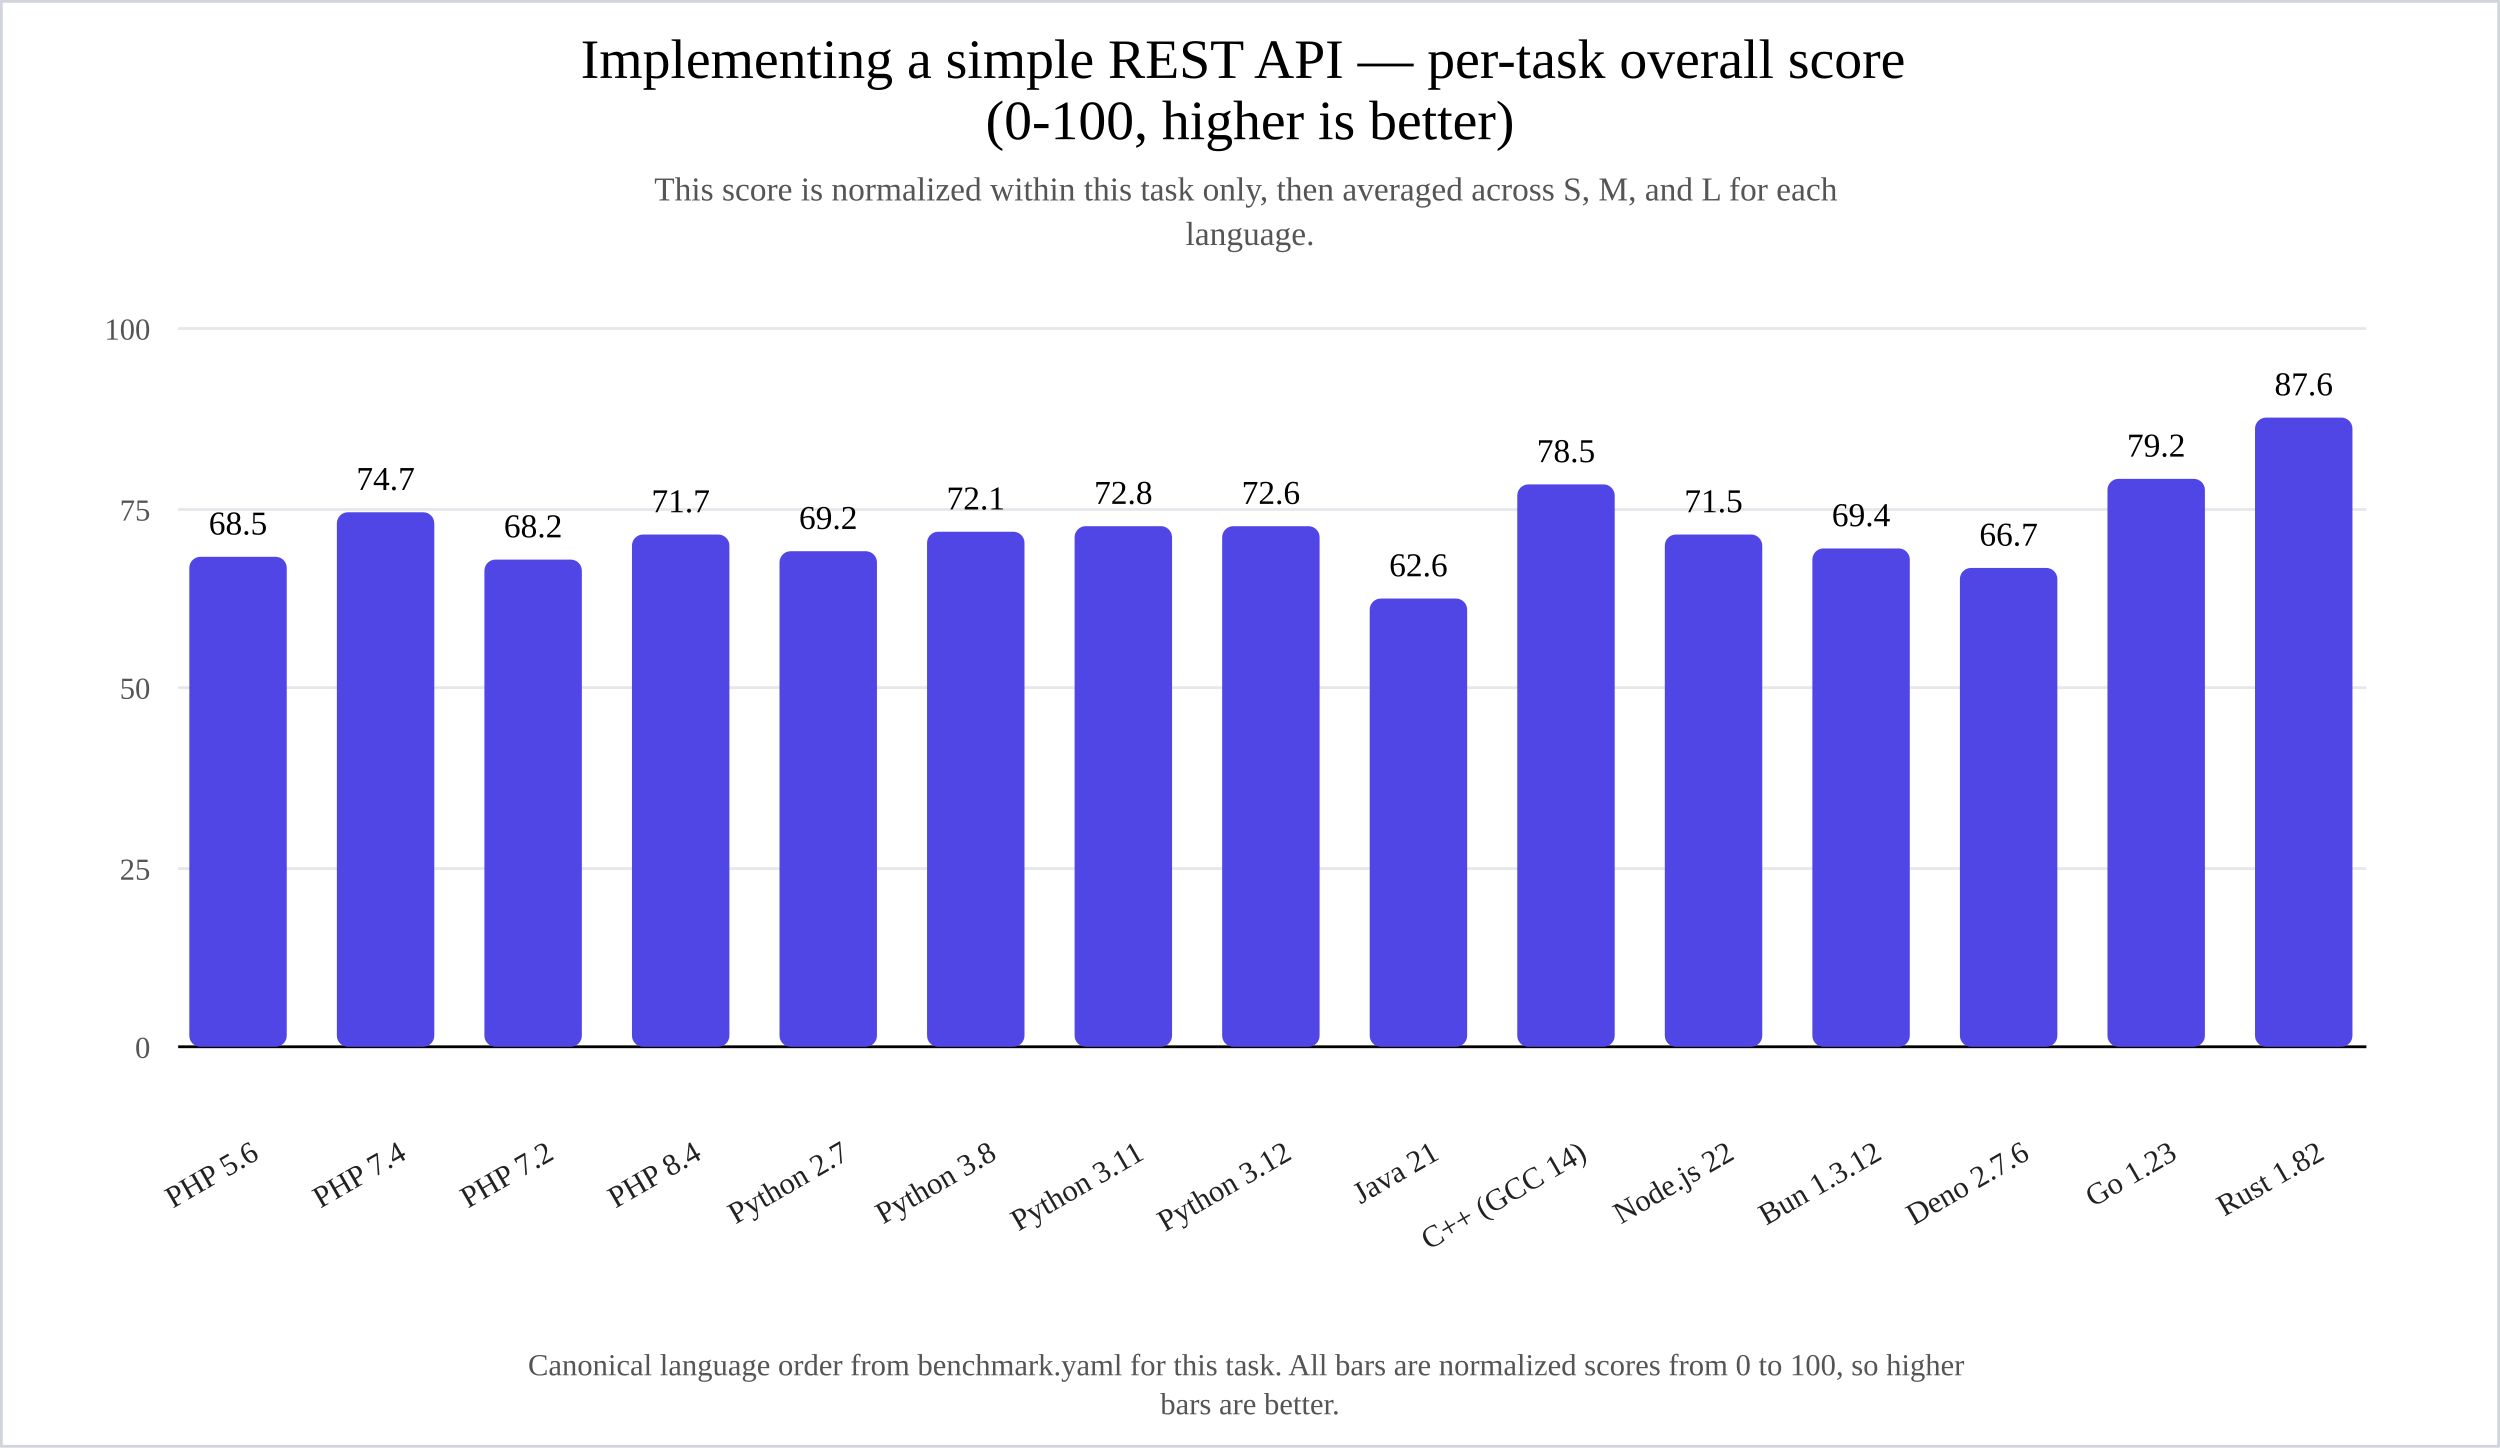
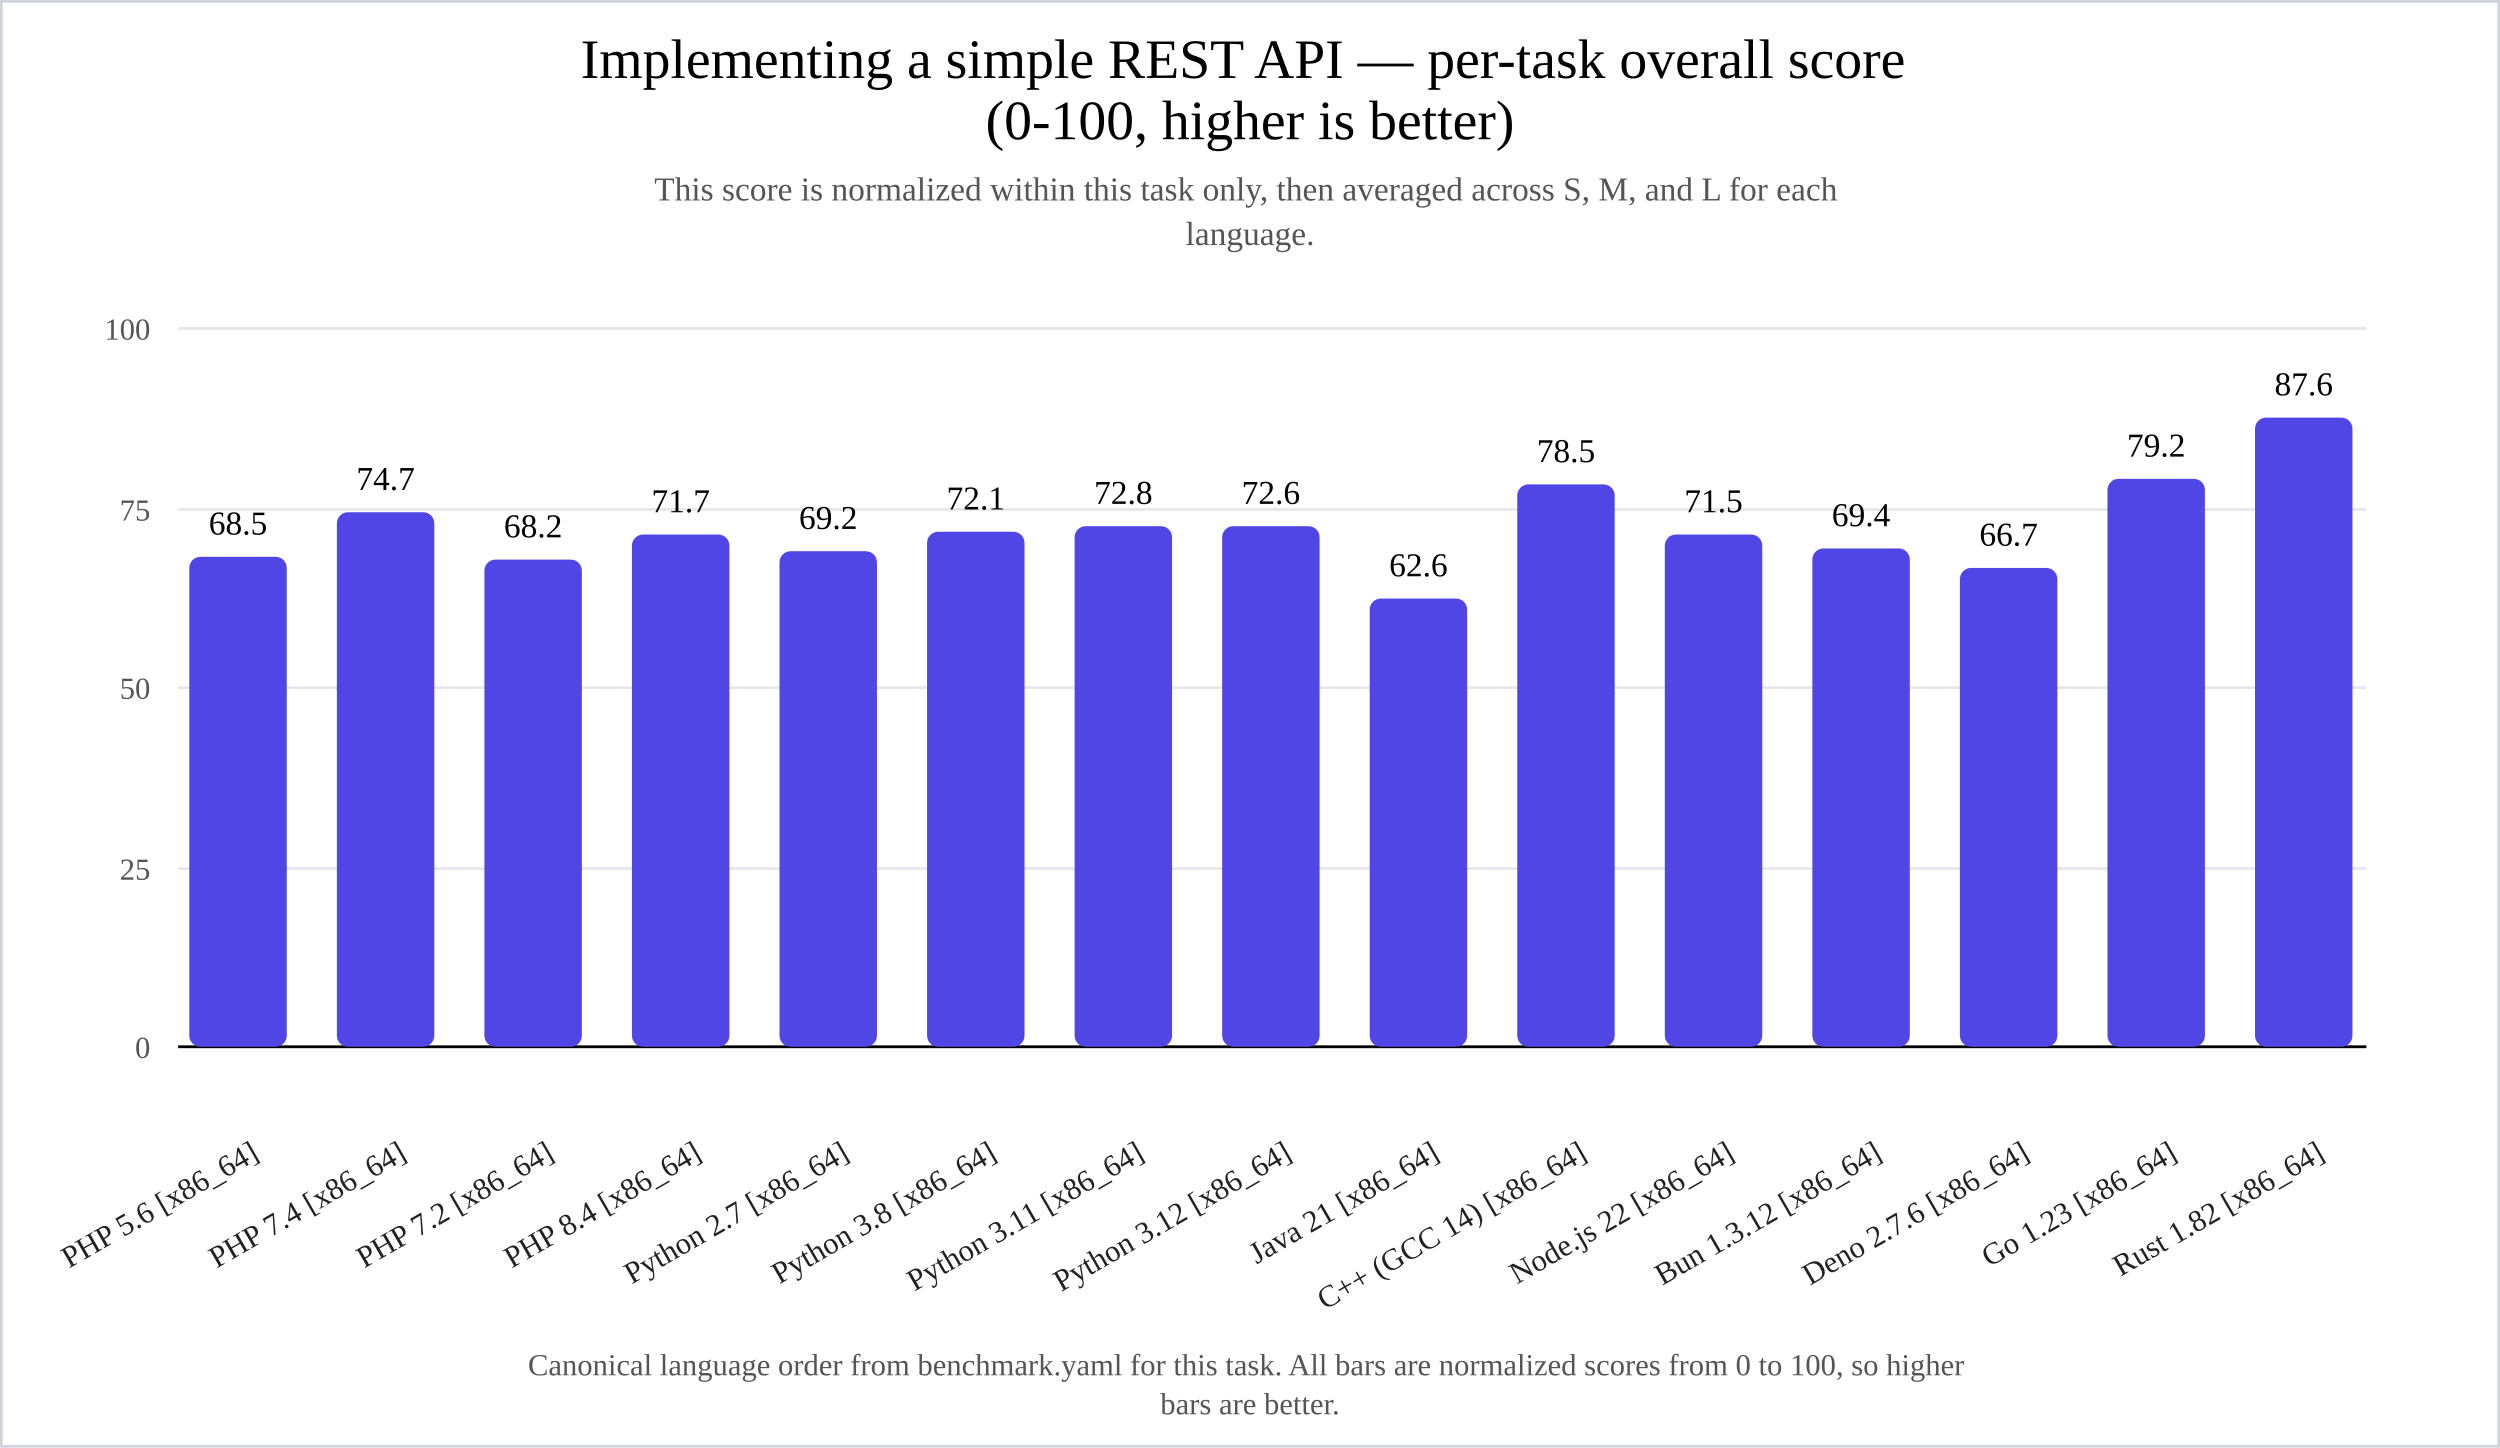
<svg xmlns="http://www.w3.org/2000/svg" width="898" height="520" viewBox="0 0 898 520">
  <rect x="0" y="0" width="898" height="520" fill="#ffffff" />
  <rect x="0.5" y="0.5" width="897" height="519" fill="none" stroke="#d1d5db" />
  <text x="449.0" y="28" text-anchor="middle" font-size="20" fill="#000">
    <tspan x="449.0" dy="0">Implementing a simple REST API — per-task overall score</tspan>
    <tspan x="449.0" dy="22">(0-100, higher is better)</tspan>
  </text>
  <text x="449.0" y="72" text-anchor="middle" font-size="12" fill="#555">
    <tspan x="449.0" dy="0">This score is normalized within this task only, then averaged across S, M, and L for each</tspan>
    <tspan x="449.0" dy="16">language.</tspan>
  </text>
  <line x1="64" y1="376" x2="850" y2="376" stroke="#e5e7eb" stroke-width="1" />
  <text x="54" y="380" text-anchor="end" font-size="11" fill="#555">0</text>
  <line x1="64" y1="312" x2="850" y2="312" stroke="#e5e7eb" stroke-width="1" />
  <text x="54" y="316" text-anchor="end" font-size="11" fill="#555">25</text>
  <line x1="64" y1="247" x2="850" y2="247" stroke="#e5e7eb" stroke-width="1" />
  <text x="54" y="251" text-anchor="end" font-size="11" fill="#555">50</text>
  <line x1="64" y1="183" x2="850" y2="183" stroke="#e5e7eb" stroke-width="1" />
  <text x="54" y="187" text-anchor="end" font-size="11" fill="#555">75</text>
  <line x1="64" y1="118" x2="850" y2="118" stroke="#e5e7eb" stroke-width="1" />
  <text x="54" y="122" text-anchor="end" font-size="11" fill="#555">100</text>
  <line x1="64" y1="376" x2="850" y2="376" stroke="black" />
  <rect x="68" y="200" width="35" height="176" rx="4" fill="#4f46e5" />
-   <text x="93.5" y="416" transform="rotate(-30 93.5 416)" text-anchor="end" font-size="11" fill="#222">PHP 5.6</text>
+   <text x="93.5" y="416" transform="rotate(-30 93.5 416)" text-anchor="end" font-size="11" fill="#222">PHP 5.6 [x86_64]</text>
  <text x="85.5" y="192" text-anchor="middle" font-size="12">68.5</text>
  <rect x="121" y="184" width="35" height="192" rx="4" fill="#4f46e5" />
-   <text x="146.5" y="416" transform="rotate(-30 146.5 416)" text-anchor="end" font-size="11" fill="#222">PHP 7.4</text>
+   <text x="146.5" y="416" transform="rotate(-30 146.5 416)" text-anchor="end" font-size="11" fill="#222">PHP 7.4 [x86_64]</text>
  <text x="138.5" y="176" text-anchor="middle" font-size="12">74.7</text>
  <rect x="174" y="201" width="35" height="175" rx="4" fill="#4f46e5" />
-   <text x="199.5" y="416" transform="rotate(-30 199.5 416)" text-anchor="end" font-size="11" fill="#222">PHP 7.2</text>
+   <text x="199.5" y="416" transform="rotate(-30 199.5 416)" text-anchor="end" font-size="11" fill="#222">PHP 7.2 [x86_64]</text>
  <text x="191.5" y="193" text-anchor="middle" font-size="12">68.2</text>
  <rect x="227" y="192" width="35" height="184" rx="4" fill="#4f46e5" />
-   <text x="252.5" y="416" transform="rotate(-30 252.5 416)" text-anchor="end" font-size="11" fill="#222">PHP 8.4</text>
+   <text x="252.5" y="416" transform="rotate(-30 252.5 416)" text-anchor="end" font-size="11" fill="#222">PHP 8.4 [x86_64]</text>
  <text x="244.5" y="184" text-anchor="middle" font-size="12">71.7</text>
  <rect x="280" y="198" width="35" height="178" rx="4" fill="#4f46e5" />
-   <text x="305.5" y="416" transform="rotate(-30 305.5 416)" text-anchor="end" font-size="11" fill="#222">Python 2.7</text>
+   <text x="305.5" y="416" transform="rotate(-30 305.5 416)" text-anchor="end" font-size="11" fill="#222">Python 2.7 [x86_64]</text>
  <text x="297.5" y="190" text-anchor="middle" font-size="12">69.2</text>
  <rect x="333" y="191" width="35" height="185" rx="4" fill="#4f46e5" />
-   <text x="358.5" y="416" transform="rotate(-30 358.5 416)" text-anchor="end" font-size="11" fill="#222">Python 3.8</text>
+   <text x="358.5" y="416" transform="rotate(-30 358.5 416)" text-anchor="end" font-size="11" fill="#222">Python 3.8 [x86_64]</text>
  <text x="350.5" y="183" text-anchor="middle" font-size="12">72.1</text>
  <rect x="386" y="189" width="35" height="187" rx="4" fill="#4f46e5" />
-   <text x="411.5" y="416" transform="rotate(-30 411.5 416)" text-anchor="end" font-size="11" fill="#222">Python 3.11</text>
+   <text x="411.5" y="416" transform="rotate(-30 411.5 416)" text-anchor="end" font-size="11" fill="#222">Python 3.11 [x86_64]</text>
  <text x="403.5" y="181" text-anchor="middle" font-size="12">72.8</text>
  <rect x="439" y="189" width="35" height="187" rx="4" fill="#4f46e5" />
-   <text x="464.5" y="416" transform="rotate(-30 464.5 416)" text-anchor="end" font-size="11" fill="#222">Python 3.12</text>
+   <text x="464.5" y="416" transform="rotate(-30 464.5 416)" text-anchor="end" font-size="11" fill="#222">Python 3.12 [x86_64]</text>
  <text x="456.5" y="181" text-anchor="middle" font-size="12">72.6</text>
  <rect x="492" y="215" width="35" height="161" rx="4" fill="#4f46e5" />
-   <text x="517.5" y="416" transform="rotate(-30 517.5 416)" text-anchor="end" font-size="11" fill="#222">Java 21</text>
+   <text x="517.5" y="416" transform="rotate(-30 517.5 416)" text-anchor="end" font-size="11" fill="#222">Java 21 [x86_64]</text>
  <text x="509.5" y="207" text-anchor="middle" font-size="12">62.6</text>
  <rect x="545" y="174" width="35" height="202" rx="4" fill="#4f46e5" />
-   <text x="570.5" y="416" transform="rotate(-30 570.5 416)" text-anchor="end" font-size="11" fill="#222">C++ (GCC 14)</text>
+   <text x="570.5" y="416" transform="rotate(-30 570.5 416)" text-anchor="end" font-size="11" fill="#222">C++ (GCC 14) [x86_64]</text>
  <text x="562.5" y="166" text-anchor="middle" font-size="12">78.5</text>
  <rect x="598" y="192" width="35" height="184" rx="4" fill="#4f46e5" />
-   <text x="623.5" y="416" transform="rotate(-30 623.5 416)" text-anchor="end" font-size="11" fill="#222">Node.js 22</text>
+   <text x="623.5" y="416" transform="rotate(-30 623.5 416)" text-anchor="end" font-size="11" fill="#222">Node.js 22 [x86_64]</text>
  <text x="615.5" y="184" text-anchor="middle" font-size="12">71.5</text>
  <rect x="651" y="197" width="35" height="179" rx="4" fill="#4f46e5" />
-   <text x="676.5" y="416" transform="rotate(-30 676.5 416)" text-anchor="end" font-size="11" fill="#222">Bun 1.3.12</text>
+   <text x="676.5" y="416" transform="rotate(-30 676.5 416)" text-anchor="end" font-size="11" fill="#222">Bun 1.3.12 [x86_64]</text>
  <text x="668.5" y="189" text-anchor="middle" font-size="12">69.4</text>
  <rect x="704" y="204" width="35" height="172" rx="4" fill="#4f46e5" />
-   <text x="729.5" y="416" transform="rotate(-30 729.5 416)" text-anchor="end" font-size="11" fill="#222">Deno 2.7.6</text>
+   <text x="729.5" y="416" transform="rotate(-30 729.5 416)" text-anchor="end" font-size="11" fill="#222">Deno 2.7.6 [x86_64]</text>
  <text x="721.5" y="196" text-anchor="middle" font-size="12">66.7</text>
  <rect x="757" y="172" width="35" height="204" rx="4" fill="#4f46e5" />
-   <text x="782.5" y="416" transform="rotate(-30 782.5 416)" text-anchor="end" font-size="11" fill="#222">Go 1.23</text>
+   <text x="782.5" y="416" transform="rotate(-30 782.5 416)" text-anchor="end" font-size="11" fill="#222">Go 1.23 [x86_64]</text>
  <text x="774.5" y="164" text-anchor="middle" font-size="12">79.2</text>
  <rect x="810" y="150" width="35" height="226" rx="4" fill="#4f46e5" />
-   <text x="835.5" y="416" transform="rotate(-30 835.5 416)" text-anchor="end" font-size="11" fill="#222">Rust 1.82</text>
+   <text x="835.5" y="416" transform="rotate(-30 835.5 416)" text-anchor="end" font-size="11" fill="#222">Rust 1.82 [x86_64]</text>
  <text x="827.5" y="142" text-anchor="middle" font-size="12">87.6</text>
  <text x="449.0" y="494" text-anchor="middle" font-size="11" fill="#555">
    <tspan x="449.0" dy="0">Canonical language order from benchmark.yaml for this task. All bars are normalized scores from 0 to 100, so higher</tspan>
    <tspan x="449.0" dy="14">bars are better.</tspan>
  </text>
</svg>
